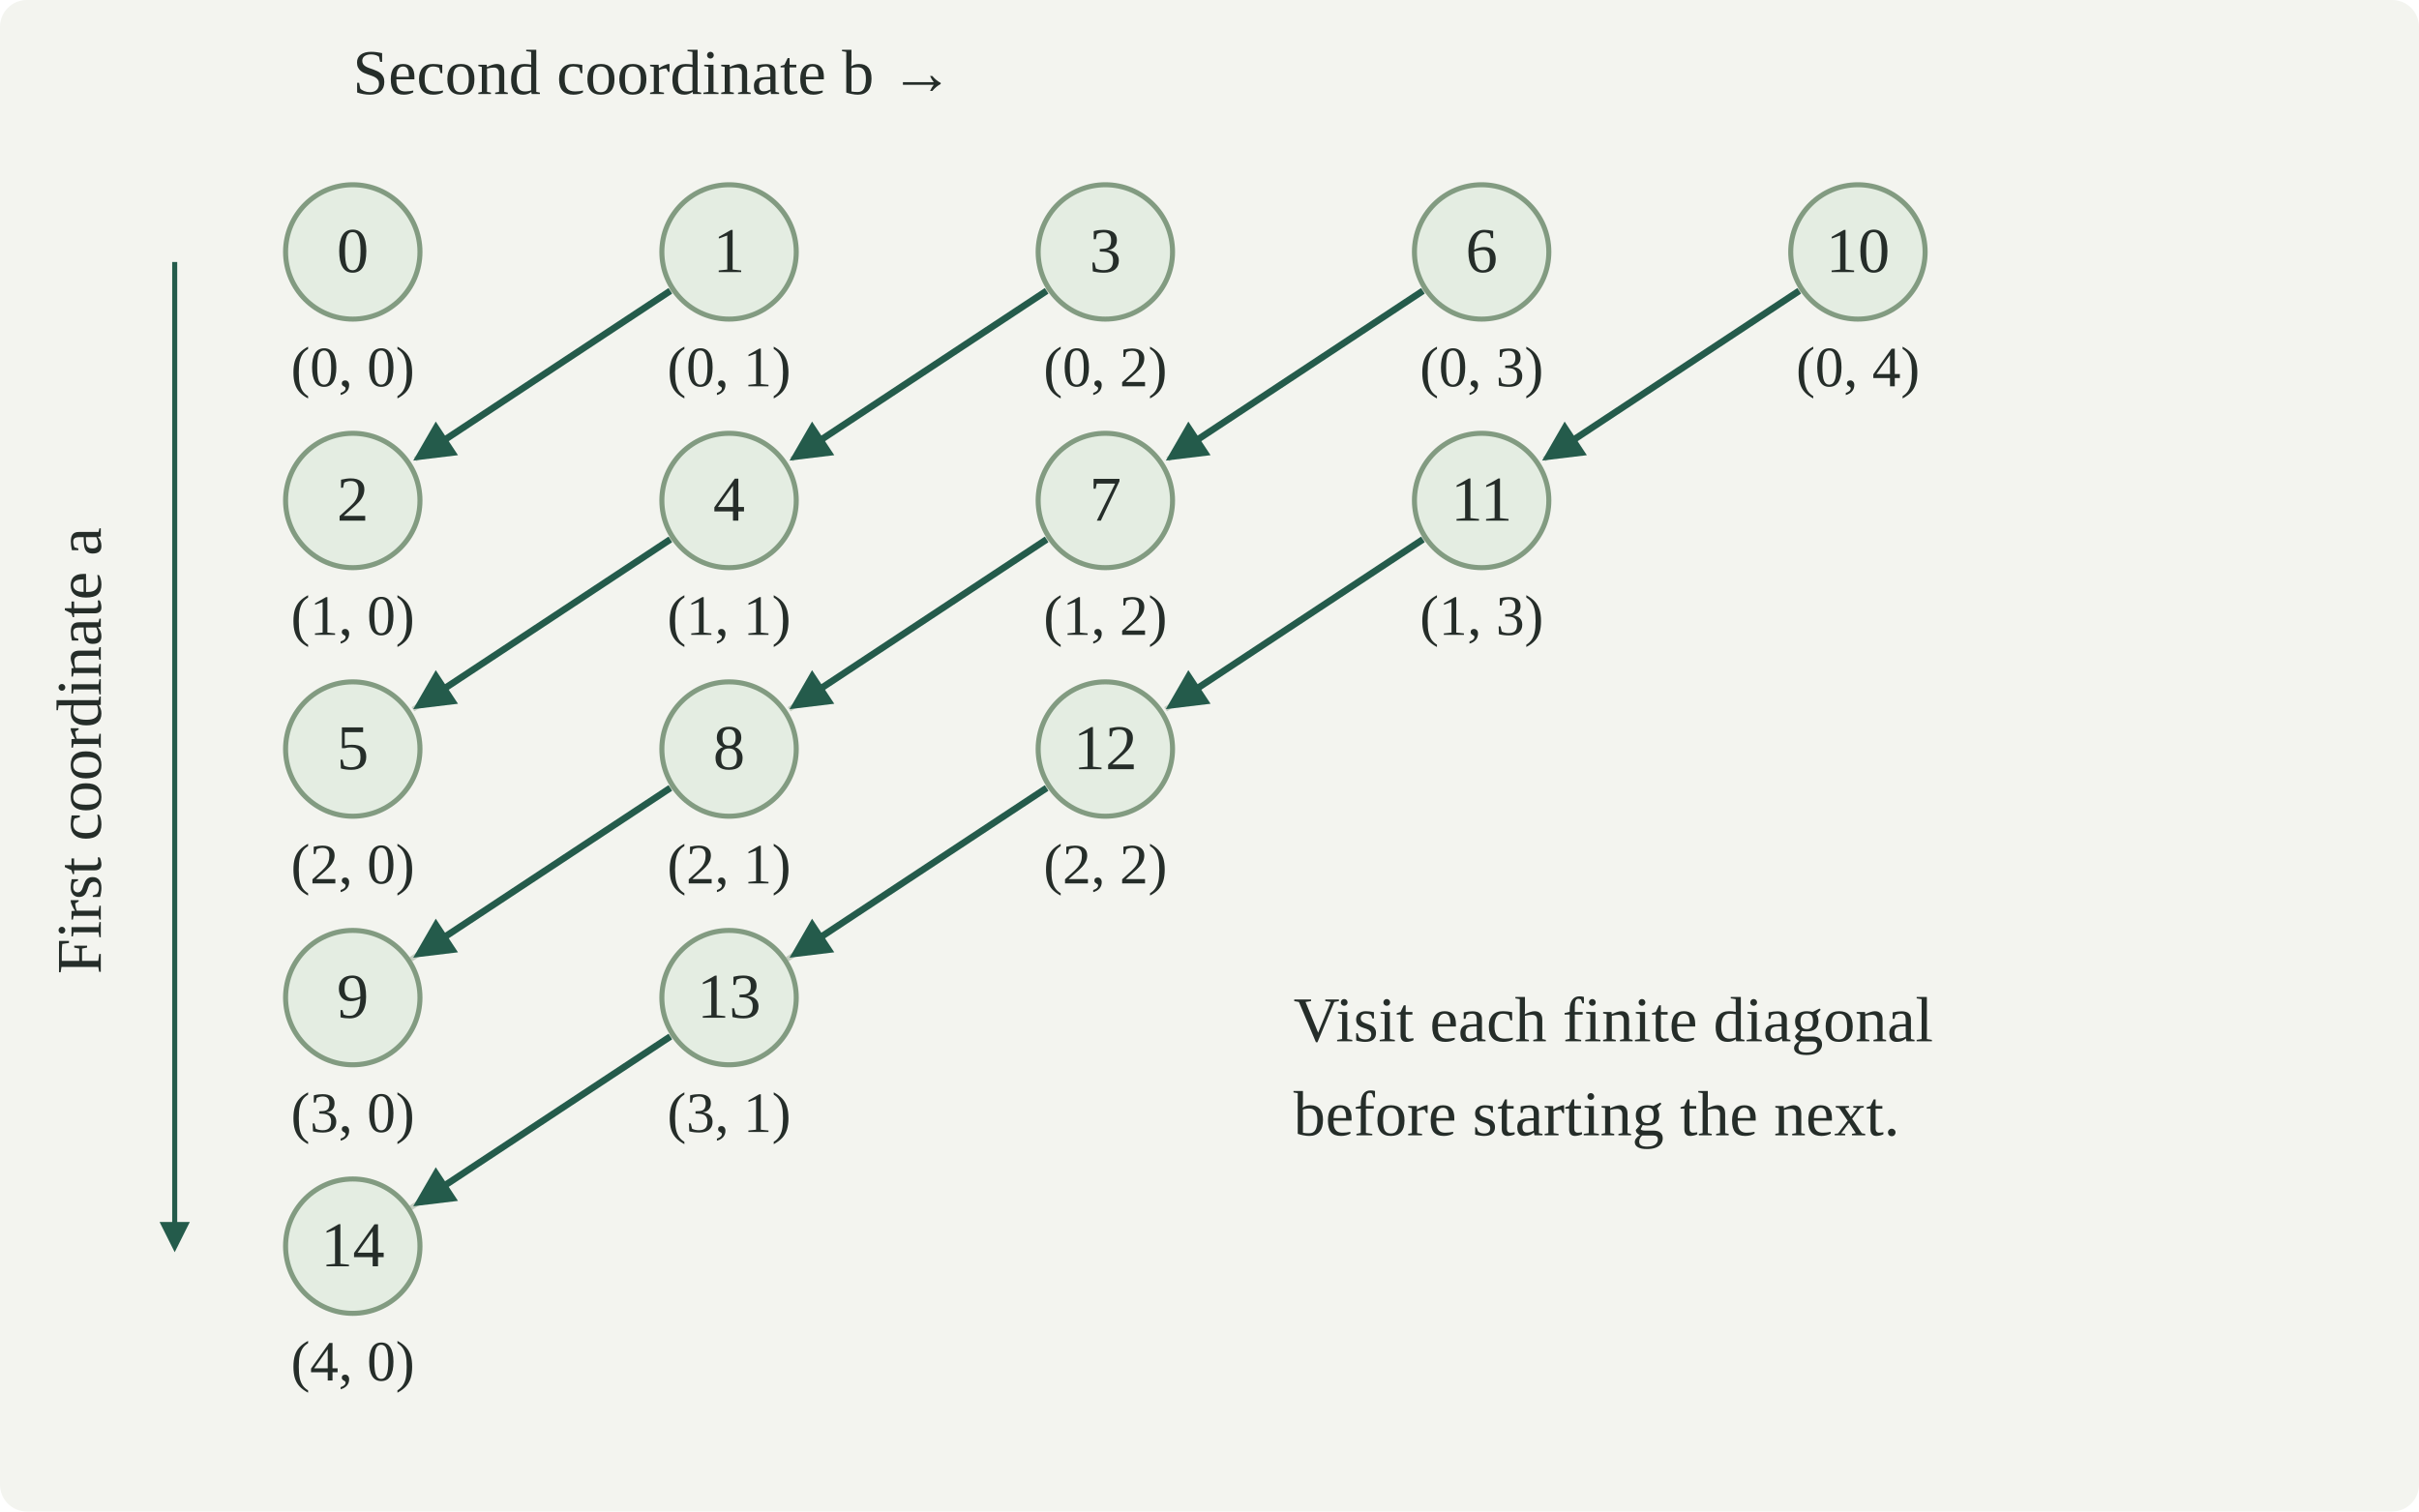
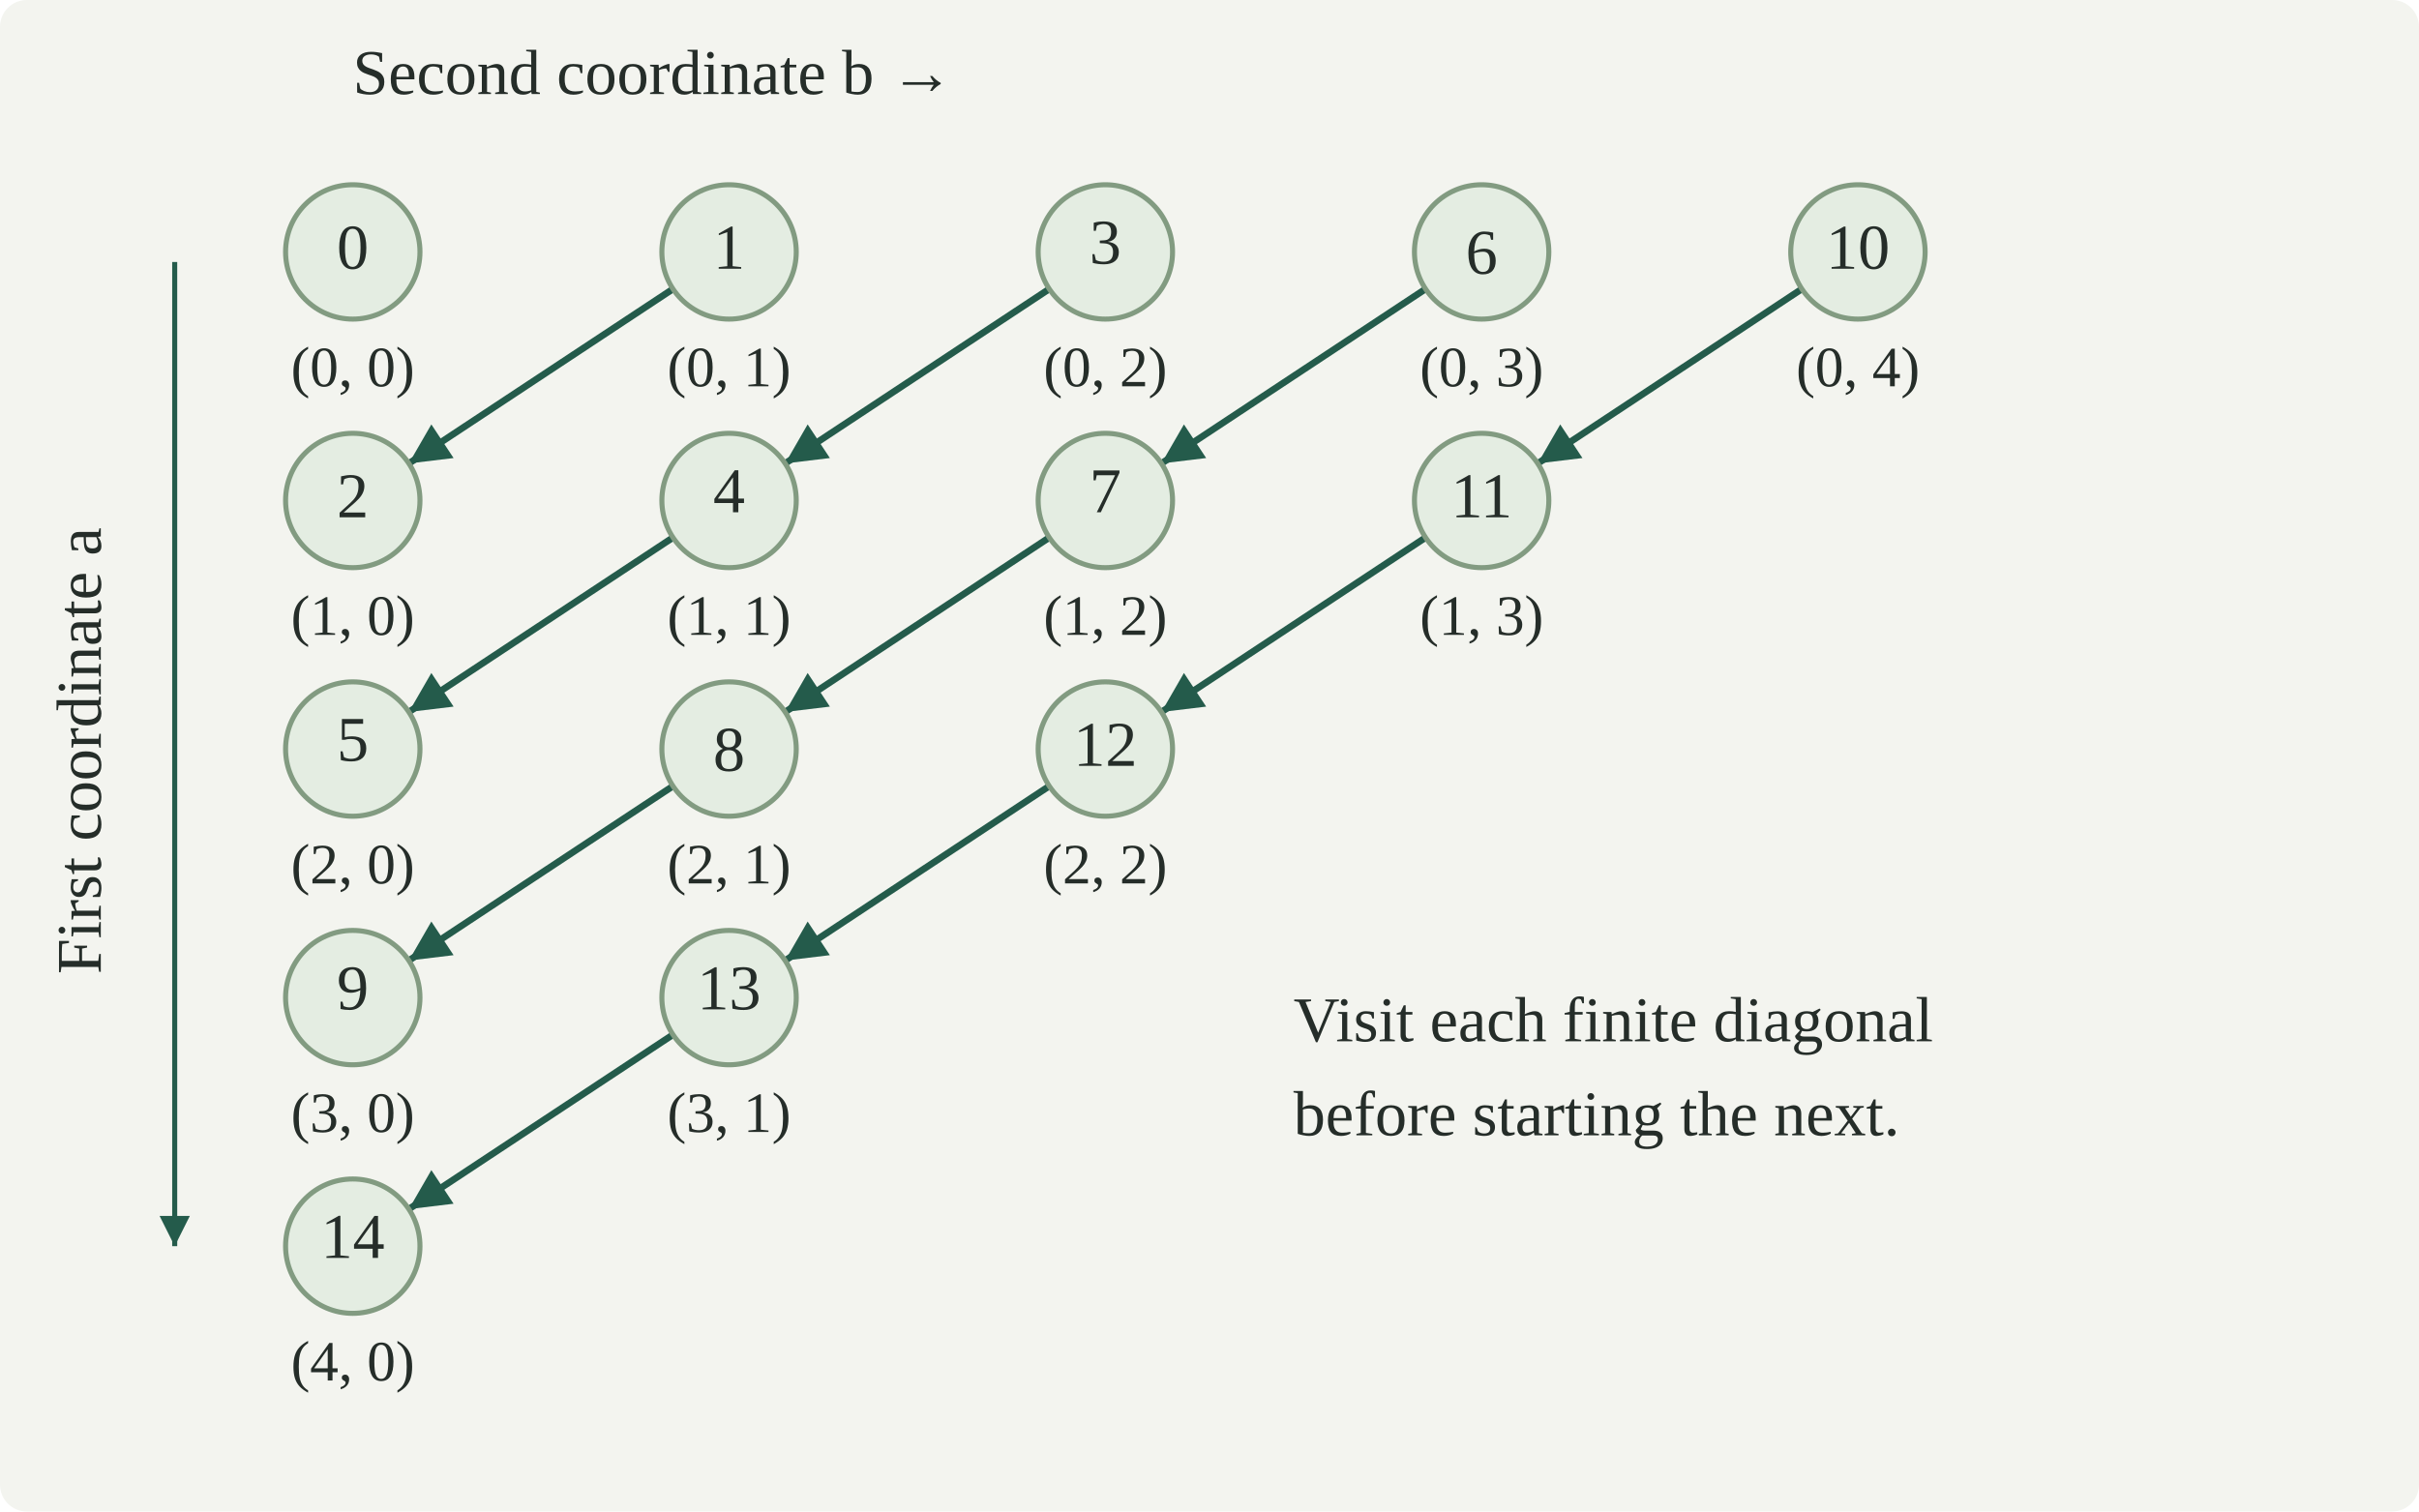
<svg xmlns="http://www.w3.org/2000/svg" width="720" height="450" viewBox="0 0 720 450" role="img" aria-labelledby="title desc">
  <defs>
-     <marker id="arrow" viewBox="0 0 10 10" refX="8" refY="5" markerWidth="6" markerHeight="6" orient="auto">
+     <marker id="arrow" viewBox="0 0 10 10" refX="10" refY="5" markerWidth="6" markerHeight="6" orient="auto">
      <path d="M 0 0 L 10 5 L 0 10 z" fill="#245b4b" />
    </marker>
  </defs>
  <rect width="720" height="450" rx="8" fill="#f3f4ef" />
  <g fill="#252d29" font-family="Georgia, 'Times New Roman', serif" font-size="19">
    <text x="105" y="28">Second coordinate b →</text>
    <text transform="translate(30 290) rotate(-90)">First coordinate a</text>
    <path d="M 52 78 L 52 371" fill="none" stroke="#245b4b" stroke-width="1.5" marker-end="url(#arrow)" />
    <text x="385" y="310">Visit each finite diagonal</text>
    <text x="385" y="338">before starting the next.</text>
  </g>
  <g fill="none" stroke="#c5cec1" stroke-width="1.5" stroke-dasharray="4 5">
    <path d="M 217 75 L 105 149" />
    <path d="M 329 75 L 105 223" />
    <path d="M 441 75 L 105 297" />
    <path d="M 553 75 L 105 371" />
  </g>
  <g fill="none" stroke="#245b4b" stroke-width="2" marker-end="url(#arrow)">
-     <path d="M 199.5 86.6 L 125.0 135.8" />
-     <path d="M 311.5 86.6 L 237.0 135.8" />
-     <path d="M 199.5 160.6 L 125.0 209.8" />
-     <path d="M 423.5 86.6 L 349.0 135.8" />
-     <path d="M 311.5 160.6 L 237.0 209.8" />
-     <path d="M 199.5 234.6 L 125.0 283.8" />
-     <path d="M 535.5 86.6 L 461.0 135.8" />
-     <path d="M 423.5 160.6 L 349.0 209.8" />
-     <path d="M 311.5 234.6 L 237.0 283.8" />
-     <path d="M 199.5 308.6 L 125.0 357.8" />
+     <path d="M 200.313 86.025 L 121.687 137.975" />
+     <path d="M 312.313 86.025 L 233.687 137.975" />
+     <path d="M 200.313 160.025 L 121.687 211.975" />
+     <path d="M 424.313 86.025 L 345.687 137.975" />
+     <path d="M 312.313 160.025 L 233.687 211.975" />
+     <path d="M 200.313 234.025 L 121.687 285.975" />
+     <path d="M 536.313 86.025 L 457.687 137.975" />
+     <path d="M 424.313 160.025 L 345.687 211.975" />
+     <path d="M 312.313 234.025 L 233.687 285.975" />
+     <path d="M 200.313 308.025 L 121.687 359.975" />
  </g>
  <g font-family="Georgia, Times New Roman, serif" text-anchor="middle">
    <circle cx="105" cy="75" r="20" fill="#e4ede2" stroke="#829b81" stroke-width="1.5" />
-     <text x="105" y="81" font-size="19" fill="#252d29">0</text>
+     <text x="105" y="80" font-size="19" fill="#252d29">0</text>
    <text x="105" y="115" font-size="17" fill="#252d29">(0, 0)</text>
    <circle cx="217" cy="75" r="20" fill="#e4ede2" stroke="#829b81" stroke-width="1.5" />
-     <text x="217" y="81" font-size="19" fill="#252d29">1</text>
+     <text x="217" y="80" font-size="19" fill="#252d29">1</text>
    <text x="217" y="115" font-size="17" fill="#252d29">(0, 1)</text>
    <circle cx="105" cy="149" r="20" fill="#e4ede2" stroke="#829b81" stroke-width="1.5" />
-     <text x="105" y="155" font-size="19" fill="#252d29">2</text>
+     <text x="105" y="154" font-size="19" fill="#252d29">2</text>
    <text x="105" y="189" font-size="17" fill="#252d29">(1, 0)</text>
    <circle cx="329" cy="75" r="20" fill="#e4ede2" stroke="#829b81" stroke-width="1.5" />
-     <text x="329" y="81" font-size="19" fill="#252d29">3</text>
+     <text x="329" y="78.5" font-size="19" fill="#252d29">3</text>
    <text x="329" y="115" font-size="17" fill="#252d29">(0, 2)</text>
    <circle cx="217" cy="149" r="20" fill="#e4ede2" stroke="#829b81" stroke-width="1.5" />
-     <text x="217" y="155" font-size="19" fill="#252d29">4</text>
+     <text x="217" y="152.5" font-size="19" fill="#252d29">4</text>
    <text x="217" y="189" font-size="17" fill="#252d29">(1, 1)</text>
    <circle cx="105" cy="223" r="20" fill="#e4ede2" stroke="#829b81" stroke-width="1.5" />
-     <text x="105" y="229" font-size="19" fill="#252d29">5</text>
+     <text x="105" y="226.5" font-size="19" fill="#252d29">5</text>
    <text x="105" y="263" font-size="17" fill="#252d29">(2, 0)</text>
    <circle cx="441" cy="75" r="20" fill="#e4ede2" stroke="#829b81" stroke-width="1.5" />
-     <text x="441" y="81" font-size="19" fill="#252d29">6</text>
+     <text x="441" y="81.5" font-size="19" fill="#252d29">6</text>
    <text x="441" y="115" font-size="17" fill="#252d29">(0, 3)</text>
    <circle cx="329" cy="149" r="20" fill="#e4ede2" stroke="#829b81" stroke-width="1.5" />
-     <text x="329" y="155" font-size="19" fill="#252d29">7</text>
+     <text x="329" y="152.5" font-size="19" fill="#252d29">7</text>
    <text x="329" y="189" font-size="17" fill="#252d29">(1, 2)</text>
    <circle cx="217" cy="223" r="20" fill="#e4ede2" stroke="#829b81" stroke-width="1.5" />
-     <text x="217" y="229" font-size="19" fill="#252d29">8</text>
+     <text x="217" y="229.5" font-size="19" fill="#252d29">8</text>
    <text x="217" y="263" font-size="17" fill="#252d29">(2, 1)</text>
    <circle cx="105" cy="297" r="20" fill="#e4ede2" stroke="#829b81" stroke-width="1.5" />
-     <text x="105" y="303" font-size="19" fill="#252d29">9</text>
+     <text x="105" y="300.5" font-size="19" fill="#252d29">9</text>
    <text x="105" y="337" font-size="17" fill="#252d29">(3, 0)</text>
    <circle cx="553" cy="75" r="20" fill="#e4ede2" stroke="#829b81" stroke-width="1.5" />
-     <text x="553" y="81" font-size="19" fill="#252d29">10</text>
+     <text x="553" y="80" font-size="19" fill="#252d29">10</text>
    <text x="553" y="115" font-size="17" fill="#252d29">(0, 4)</text>
    <circle cx="441" cy="149" r="20" fill="#e4ede2" stroke="#829b81" stroke-width="1.5" />
-     <text x="441" y="155" font-size="19" fill="#252d29">11</text>
+     <text x="441" y="154" font-size="19" fill="#252d29">11</text>
    <text x="441" y="189" font-size="17" fill="#252d29">(1, 3)</text>
    <circle cx="329" cy="223" r="20" fill="#e4ede2" stroke="#829b81" stroke-width="1.5" />
-     <text x="329" y="229" font-size="19" fill="#252d29">12</text>
+     <text x="329" y="228" font-size="19" fill="#252d29">12</text>
    <text x="329" y="263" font-size="17" fill="#252d29">(2, 2)</text>
    <circle cx="217" cy="297" r="20" fill="#e4ede2" stroke="#829b81" stroke-width="1.5" />
-     <text x="217" y="303" font-size="19" fill="#252d29">13</text>
+     <text x="217" y="300.5" font-size="19" fill="#252d29">13</text>
    <text x="217" y="337" font-size="17" fill="#252d29">(3, 1)</text>
    <circle cx="105" cy="371" r="20" fill="#e4ede2" stroke="#829b81" stroke-width="1.5" />
-     <text x="105" y="377" font-size="19" fill="#252d29">14</text>
+     <text x="105" y="374.5" font-size="19" fill="#252d29">14</text>
    <text x="105" y="411" font-size="17" fill="#252d29">(4, 0)</text>
  </g>
</svg>
